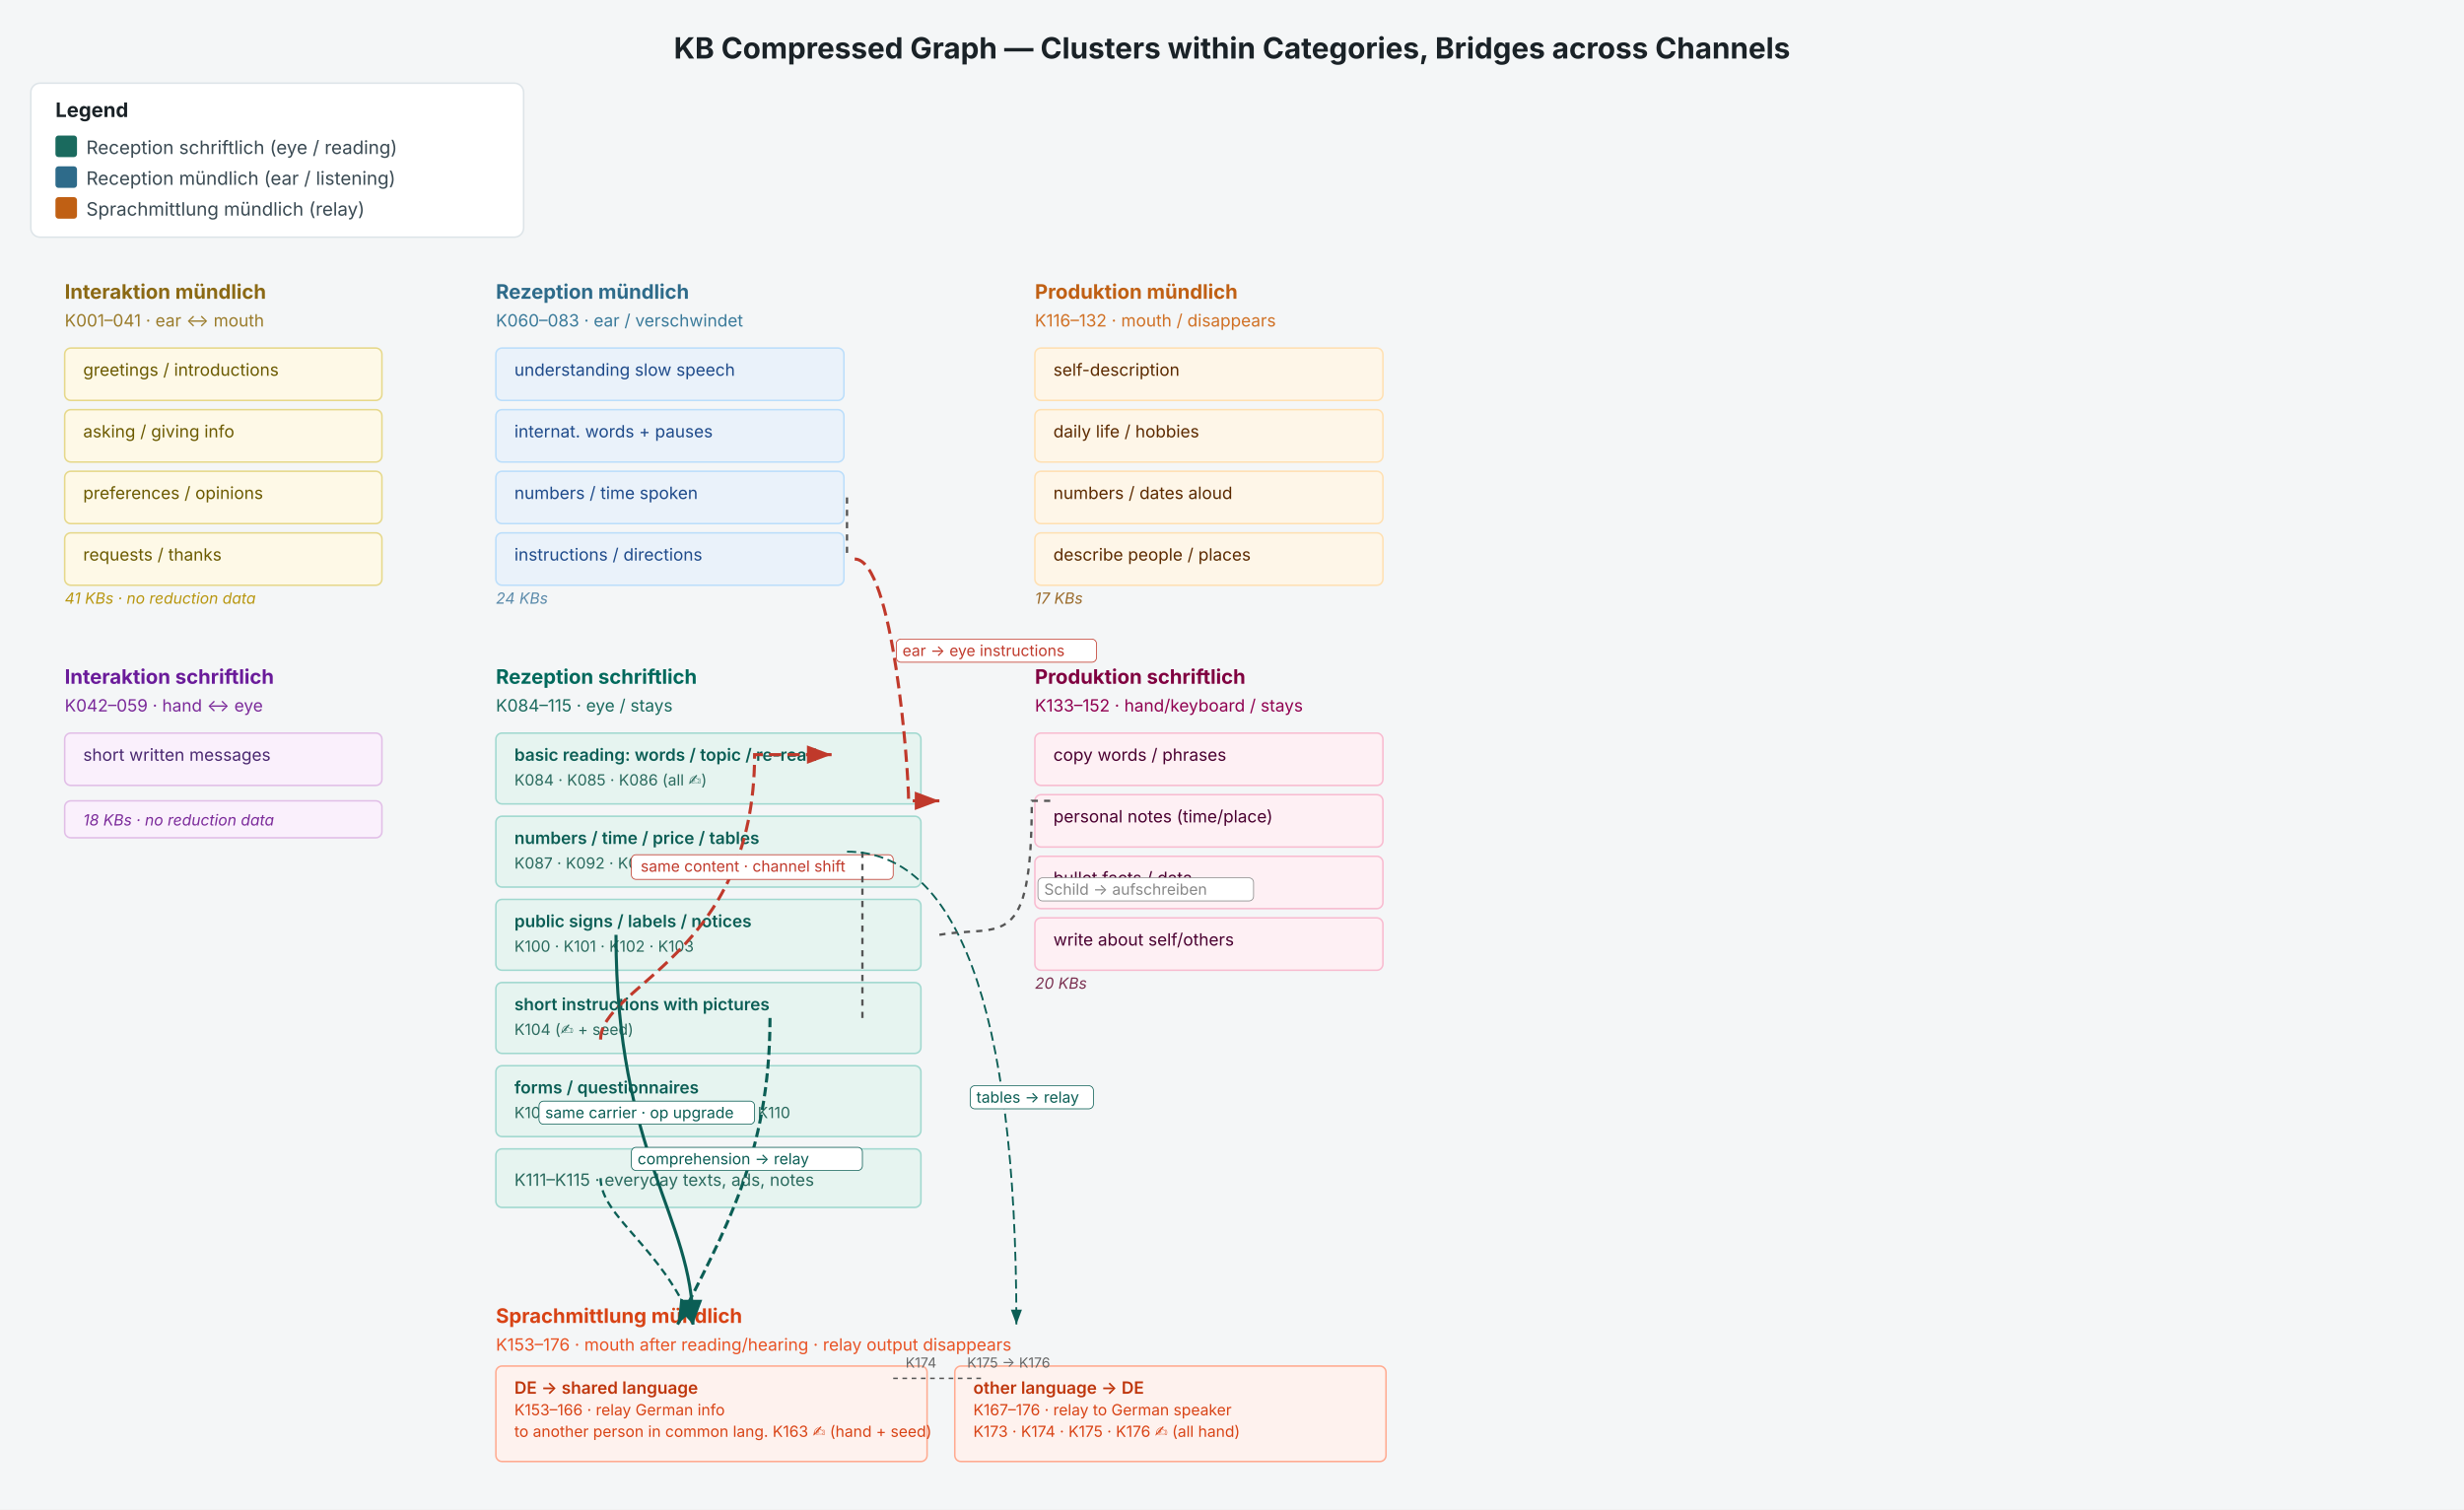
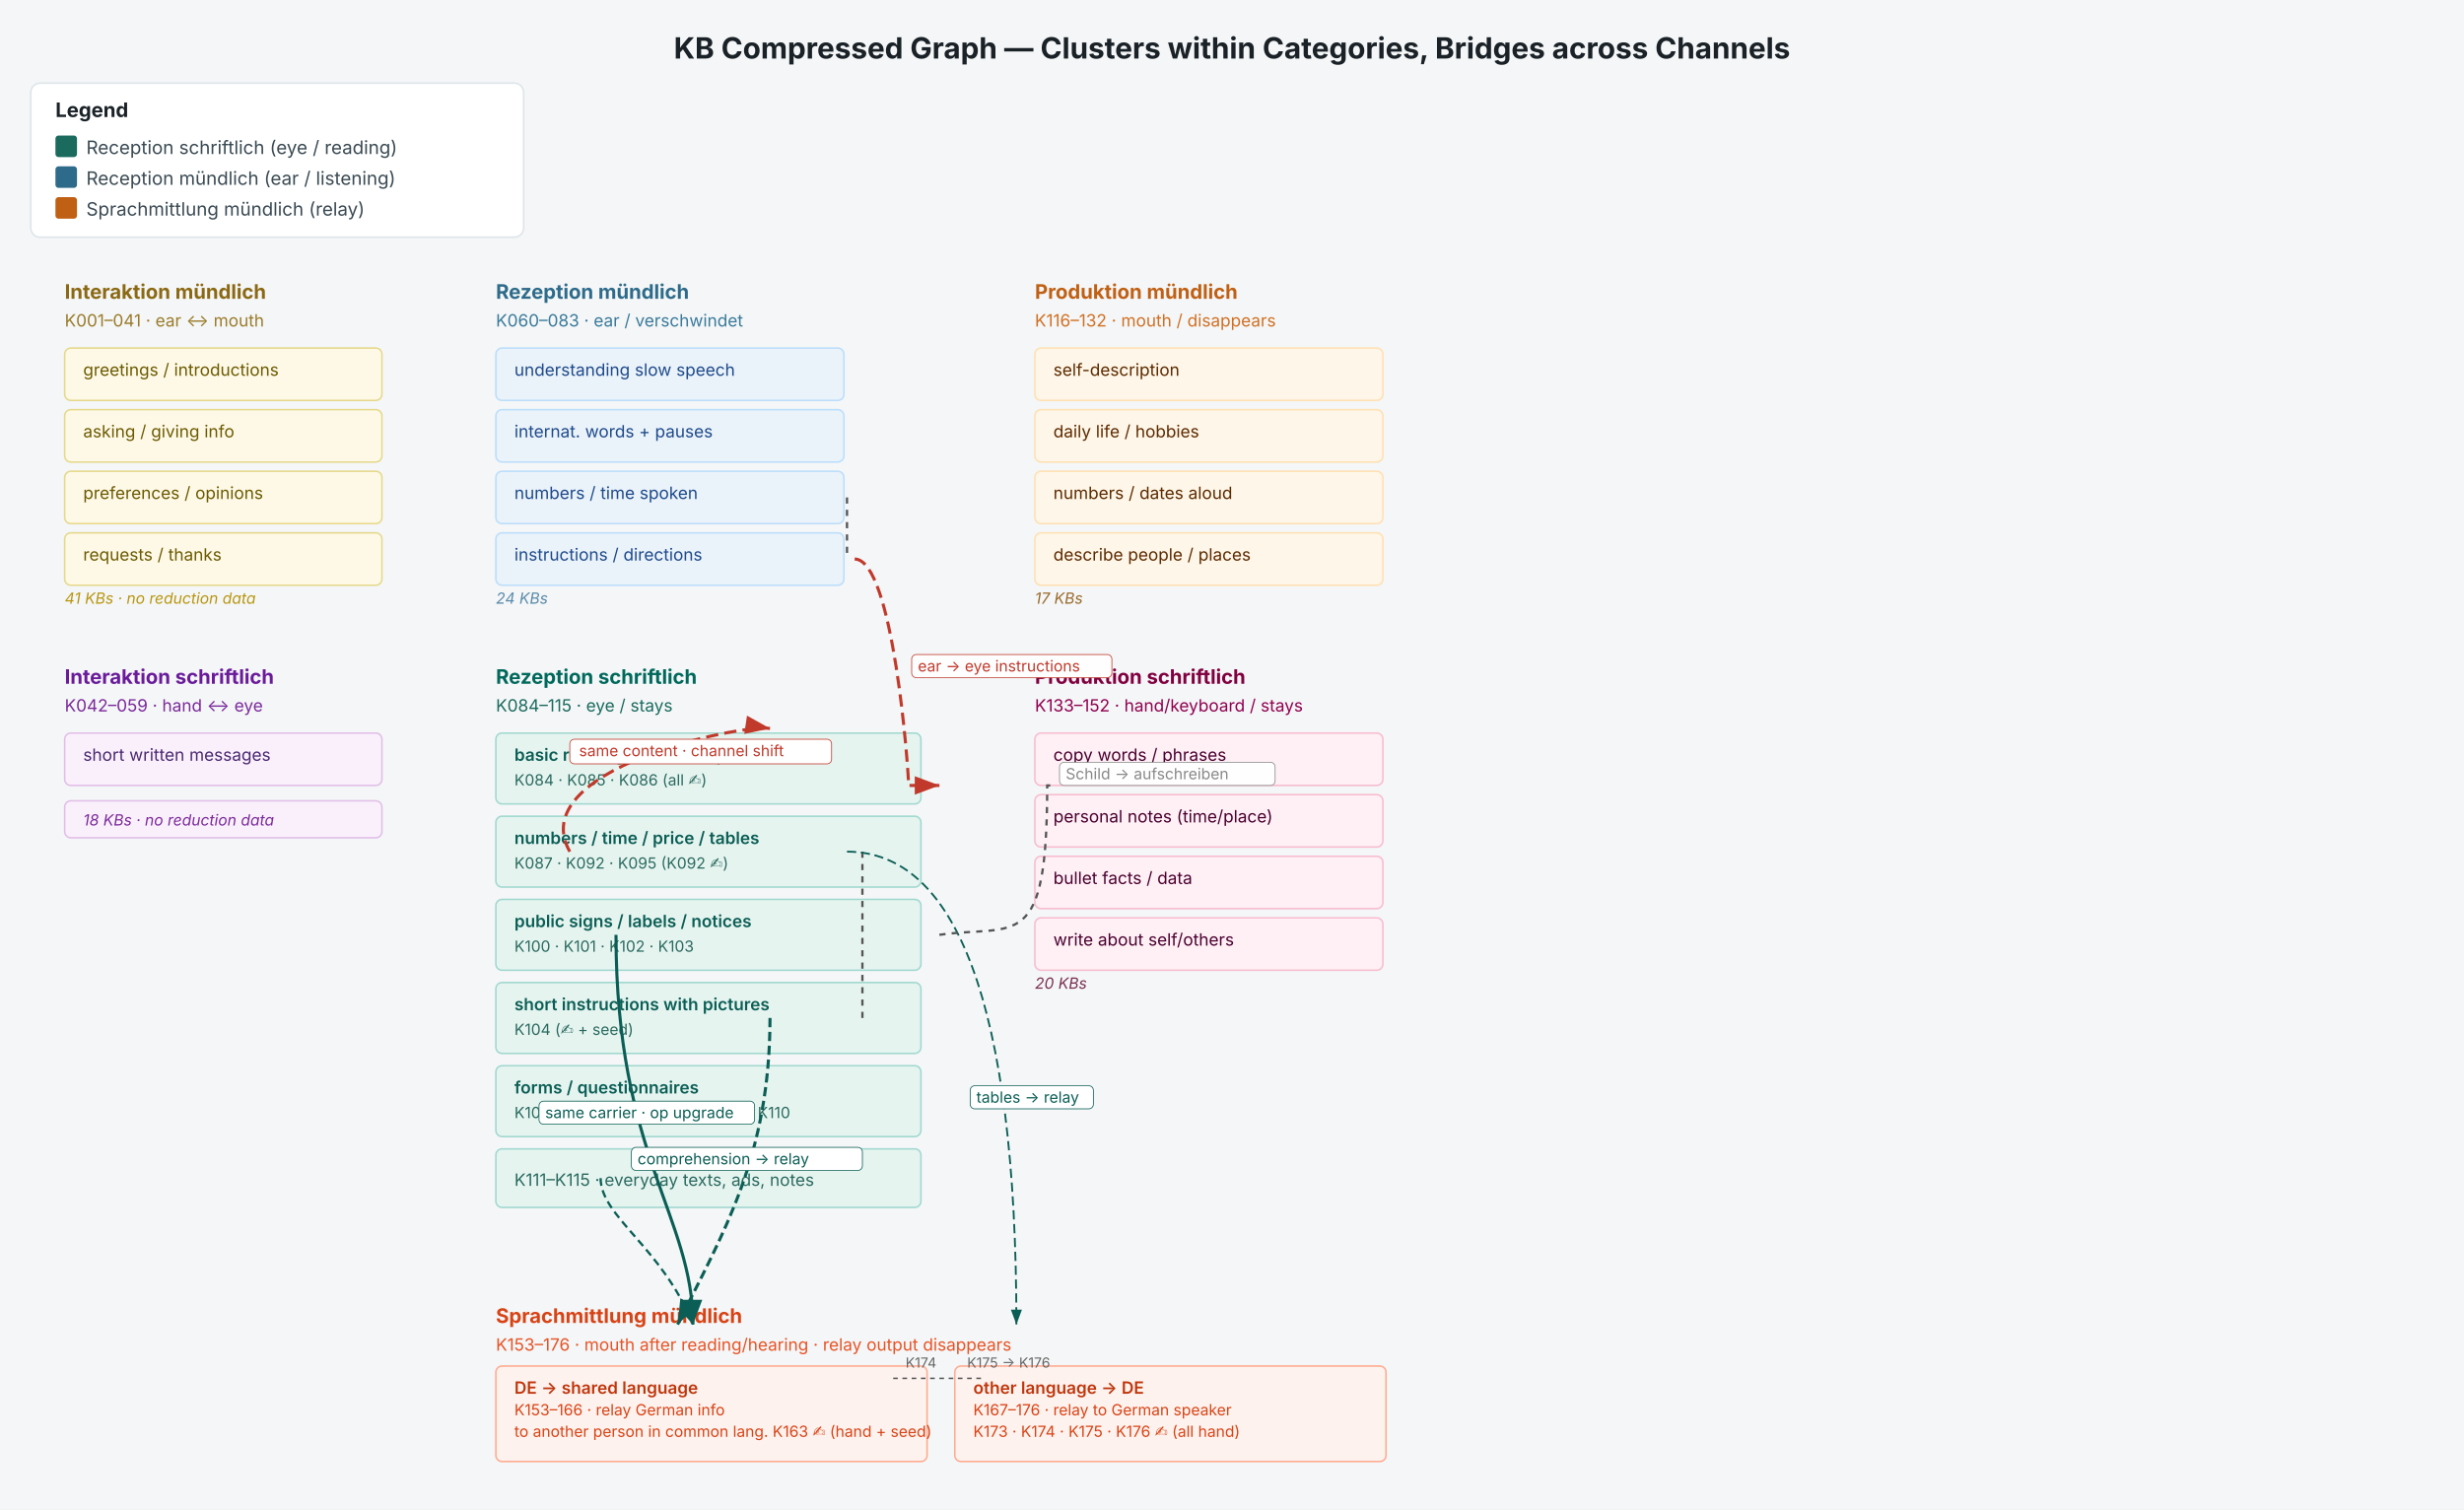
<svg xmlns="http://www.w3.org/2000/svg" viewBox="0 0 1600 980" font-family="-apple-system, Segoe UI, sans-serif">
  <defs>
    <marker id="arrow" markerWidth="8" markerHeight="6" refX="8" refY="3" orient="auto">
      <path d="M0,0 L8,3 L0,6 Z" fill="#555" />
    </marker>
    <marker id="arrow-red" markerWidth="8" markerHeight="6" refX="8" refY="3" orient="auto">
      <path d="M0,0 L8,3 L0,6 Z" fill="#c0392b" />
    </marker>
    <marker id="arrow-green" markerWidth="8" markerHeight="6" refX="8" refY="3" orient="auto">
      <path d="M0,0 L8,3 L0,6 Z" fill="#0b5e55" />
    </marker>
    <filter id="shadow" x="-02" y="-02" width="1.4" height="1.4">
      <feDropShadow dx="0" dy="1" stdDeviation="2" flood-opacity="0.12" />
    </filter>
  </defs>
  <rect width="1600" height="980" fill="#f4f6f7" />
  <text x="800" y="38" text-anchor="middle" font-size="19" font-weight="700" fill="#1a2227">KB Compressed Graph — Clusters within Categories, Bridges across Channels</text>
  <g transform="translate(20,54)">
    <rect x="0" y="0" width="320" height="100" rx="6" fill="#fff" stroke="#dde4e8" />
    <text x="16" y="22" font-size="13" font-weight="700" fill="#1a2227">Legend</text>
    <rect x="16" y="34" width="14" height="14" rx="2" fill="#1a6a5e" />
    <text x="36" y="46" font-size="12" fill="#3a4a53">Reception schriftlich (eye / reading)</text>
    <rect x="16" y="54" width="14" height="14" rx="2" fill="#2e6b8a" />
    <text x="36" y="66" font-size="12" fill="#3a4a53">Reception mündlich (ear / listening)</text>
    <rect x="16" y="74" width="14" height="14" rx="2" fill="#c06014" />
    <text x="36" y="86" font-size="12" fill="#3a4a53">Sprachmittlung mündlich (relay)</text>
  </g>
  <g transform="translate(30,170)">
    <rect x="0" y="0" width="230" height="230" rx="8" fill="#fff3e0" stroke="#e8c87a" stroke-width="1.5" filter="url(#shadow)" />
    <text x="12" y="24" font-size="13" font-weight="700" fill="#8b6914">Interaktion mündlich</text>
    <text x="12" y="42" font-size="11" fill="#9a7b2a">K001–041 · ear ↔ mouth</text>
    <rect x="12" y="56" width="206" height="34" rx="4" fill="#fef9e7" stroke="#e6d88a" />
    <text x="24" y="74" font-size="11" fill="#6b5a00">greetings / introductions</text>
    <rect x="12" y="96" width="206" height="34" rx="4" fill="#fef9e7" stroke="#e6d88a" />
    <text x="24" y="114" font-size="11" fill="#6b5a00">asking / giving info</text>
    <rect x="12" y="136" width="206" height="34" rx="4" fill="#fef9e7" stroke="#e6d88a" />
    <text x="24" y="154" font-size="11" fill="#6b5a00">preferences / opinions</text>
    <rect x="12" y="176" width="206" height="34" rx="4" fill="#fef9e7" stroke="#e6d88a" />
    <text x="24" y="194" font-size="11" fill="#6b5a00">requests / thanks</text>
    <text x="12" y="222" font-size="10" fill="#b8960f" font-style="italic">41 KBs · no reduction data</text>
  </g>
  <g transform="translate(30,420)">
    <rect x="0" y="0" width="230" height="140" rx="8" fill="#f3e5f5" stroke="#ce93d8" stroke-width="1.5" filter="url(#shadow)" />
    <text x="12" y="24" font-size="13" font-weight="700" fill="#6a1b9a">Interaktion schriftlich</text>
    <text x="12" y="42" font-size="11" fill="#7b2a9a">K042–059 · hand ↔ eye</text>
    <rect x="12" y="56" width="206" height="34" rx="4" fill="#faf0fc" stroke="#e1bee7" />
    <text x="24" y="74" font-size="11" fill="#4a2870">short written messages</text>
    <rect x="12" y="100" width="206" height="24" rx="4" fill="#faf0fc" stroke="#e1bee7" />
    <text x="24" y="116" font-size="10" fill="#7b2a9a" font-style="italic">18 KBs · no reduction data</text>
  </g>
  <g transform="translate(310,170)">
    <rect x="0" y="0" width="250" height="230" rx="8" fill="#e3f2fd" stroke="#90caf9" stroke-width="1.5" filter="url(#shadow)" />
    <text x="12" y="24" font-size="13" font-weight="700" fill="#2e6b8a">Rezeption mündlich</text>
    <text x="12" y="42" font-size="11" fill="#3a7a9a">K060–083 · ear / verschwindet</text>
    <rect x="12" y="56" width="226" height="34" rx="4" fill="#eaf2fa" stroke="#bbdefb" />
    <text x="24" y="74" font-size="11" fill="#1e4a8a">understanding slow speech</text>
    <rect x="12" y="96" width="226" height="34" rx="4" fill="#eaf2fa" stroke="#bbdefb" />
    <text x="24" y="114" font-size="11" fill="#1e4a8a">internat. words + pauses</text>
    <rect x="12" y="136" width="226" height="34" rx="4" fill="#eaf2fa" stroke="#bbdefb" />
    <text x="24" y="154" font-size="11" fill="#1e4a8a">numbers / time spoken</text>
    <rect x="12" y="176" width="226" height="34" rx="4" fill="#eaf2fa" stroke="#bbdefb" />
    <text x="24" y="194" font-size="11" fill="#1e4a8a">instructions / directions</text>
    <text x="12" y="222" font-size="10" fill="#5a8aaa" font-style="italic">24 KBs</text>
  </g>
  <g transform="translate(310,420)">
    <rect x="0" y="0" width="300" height="380" rx="8" fill="#e0f2f1" stroke="#80cbc4" stroke-width="1.5" filter="url(#shadow)" />
    <text x="12" y="24" font-size="13" font-weight="700" fill="#00695c">Rezeption schriftlich</text>
    <text x="12" y="42" font-size="11" fill="#1a6a5e">K084–115 · eye / stays</text>
    <rect x="12" y="56" width="276" height="46" rx="4" fill="#e6f4f0" stroke="#a0d8cf" />
    <text x="24" y="74" font-size="11" font-weight="600" fill="#0b5e55">basic reading: words / topic / re-read</text>
    <text x="24" y="90" font-size="10" fill="#2a6a5e">K084 · K085 · K086  (all ✍)</text>
    <rect x="12" y="110" width="276" height="46" rx="4" fill="#e6f4f0" stroke="#a0d8cf" />
    <text x="24" y="128" font-size="11" font-weight="600" fill="#0b5e55">numbers / time / price / tables</text>
    <text x="24" y="144" font-size="10" fill="#2a6a5e">K087 · K092 · K095  (K092 ✍)</text>
    <rect x="12" y="164" width="276" height="46" rx="4" fill="#e6f4f0" stroke="#a0d8cf" />
    <text x="24" y="182" font-size="11" font-weight="600" fill="#0b5e55">public signs / labels / notices</text>
    <text x="24" y="198" font-size="10" fill="#2a6a5e">K100 · K101 · K102 · K103</text>
    <rect x="12" y="218" width="276" height="46" rx="4" fill="#e6f4f0" stroke="#a0d8cf" />
    <text x="24" y="236" font-size="11" font-weight="600" fill="#0b5e55">short instructions with pictures</text>
    <text x="24" y="252" font-size="10" fill="#2a6a5e">K104  (✍ + seed)</text>
    <rect x="12" y="272" width="276" height="46" rx="4" fill="#e6f4f0" stroke="#a0d8cf" />
    <text x="24" y="290" font-size="11" font-weight="600" fill="#0b5e55">forms / questionnaires</text>
    <text x="24" y="306" font-size="10" fill="#2a6a5e">K105 · K106 · K107 · K108 · K109 · K110</text>
    <rect x="12" y="326" width="276" height="38" rx="4" fill="#e6f4f0" stroke="#a0d8cf" />
    <text x="24" y="350" font-size="11" fill="#2a6a5e">K111–K115 · everyday texts, ads, notes</text>
  </g>
  <g transform="translate(660,170)">
    <rect x="0" y="0" width="250" height="230" rx="8" fill="#fff8e1" stroke="#ffcc80" stroke-width="1.5" filter="url(#shadow)" />
    <text x="12" y="24" font-size="13" font-weight="700" fill="#c06014">Produktion mündlich</text>
    <text x="12" y="42" font-size="11" fill="#d07024">K116–132 · mouth / disappears</text>
    <rect x="12" y="56" width="226" height="34" rx="4" fill="#fef6e8" stroke="#ffe0b2" />
    <text x="24" y="74" font-size="11" fill="#5c2a00">self-description</text>
    <rect x="12" y="96" width="226" height="34" rx="4" fill="#fef6e8" stroke="#ffe0b2" />
    <text x="24" y="114" font-size="11" fill="#5c2a00">daily life / hobbies</text>
    <rect x="12" y="136" width="226" height="34" rx="4" fill="#fef6e8" stroke="#ffe0b2" />
    <text x="24" y="154" font-size="11" fill="#5c2a00">numbers / dates aloud</text>
    <rect x="12" y="176" width="226" height="34" rx="4" fill="#fef6e8" stroke="#ffe0b2" />
    <text x="24" y="194" font-size="11" fill="#5c2a00">describe people / places</text>
    <text x="12" y="222" font-size="10" fill="#9a6a2a" font-style="italic">17 KBs</text>
  </g>
  <g transform="translate(660,420)">
    <rect x="0" y="0" width="250" height="230" rx="8" fill="#fce4ec" stroke="#f48fb1" stroke-width="1.5" filter="url(#shadow)" />
    <text x="12" y="24" font-size="13" font-weight="700" fill="#800040">Produktion schriftlich</text>
    <text x="12" y="42" font-size="11" fill="#900050">K133–152 · hand/keyboard / stays</text>
    <rect x="12" y="56" width="226" height="34" rx="4" fill="#fef0f4" stroke="#f8bbd0" />
    <text x="24" y="74" font-size="11" fill="#4a0030">copy words / phrases</text>
    <rect x="12" y="96" width="226" height="34" rx="4" fill="#fef0f4" stroke="#f8bbd0" />
    <text x="24" y="114" font-size="11" fill="#4a0030">personal notes (time/place)</text>
    <rect x="12" y="136" width="226" height="34" rx="4" fill="#fef0f4" stroke="#f8bbd0" />
    <text x="24" y="154" font-size="11" fill="#4a0030">bullet facts / data</text>
    <rect x="12" y="176" width="226" height="34" rx="4" fill="#fef0f4" stroke="#f8bbd0" />
    <text x="24" y="194" font-size="11" fill="#4a0030">write about self/others</text>
    <text x="12" y="222" font-size="10" fill="#7a3050" font-style="italic">20 KBs</text>
  </g>
  <g transform="translate(310,835)">
    <rect x="0" y="0" width="600" height="125" rx="8" fill="#fbe9e7" stroke="#ff8a65" stroke-width="1.5" filter="url(#shadow)" />
    <text x="12" y="24" font-size="13" font-weight="700" fill="#d84315">Sprachmittlung mündlich</text>
    <text x="12" y="42" font-size="11" fill="#e85325">K153–176 · mouth after reading/hearing · relay output disappears</text>
    <rect x="12" y="52" width="280" height="62" rx="4" fill="#fef2ee" stroke="#ffab91" />
    <text x="24" y="70" font-size="11" font-weight="600" fill="#bf360c">DE → shared language</text>
    <text x="24" y="84" font-size="10" fill="#d84315">K153–166 · relay German info</text>
    <text x="24" y="98" font-size="10" fill="#d84315">to another person in common lang.  K163 ✍ (hand + seed)</text>
    <rect x="310" y="52" width="280" height="62" rx="4" fill="#fef2ee" stroke="#ffab91" />
    <text x="322" y="70" font-size="11" font-weight="600" fill="#bf360c">other language → DE</text>
    <text x="322" y="84" font-size="10" fill="#d84315">K167–176 · relay to German speaker</text>
    <text x="322" y="98" font-size="10" fill="#d84315">K173 · K174 · K175 · K176 ✍ (all hand)</text>
  </g>
-   <path d="M390,675 C390,640 490,620 490,490 L540,490" fill="none" stroke="#c0392b" stroke-width="2" stroke-dasharray="8,4" marker-end="url(#arrow-red)" />
-   <rect x="410" y="555" width="170" height="16" rx="3" fill="#fff" stroke="#c0392b" stroke-width="0.5" />
-   <text x="416" y="566" font-size="10" fill="#c0392b">same content · channel shift</text>
+   <path d="M370,553 C340,500 480,470 500,473" fill="none" stroke="#c0392b" stroke-width="2" stroke-dasharray="8,4" marker-end="url(#arrow-red)" />
+   <rect x="370" y="480" width="170" height="16" rx="3" fill="#fff" stroke="#c0392b" stroke-width="0.5" />
+   <text x="376" y="491" font-size="10" fill="#c0392b">same content · channel shift</text>
  <path d="M400,607 C400,750 450,790 450,860" fill="none" stroke="#0b5e55" stroke-width="2" marker-end="url(#arrow-green)" />
  <rect x="350" y="715" width="140" height="15" rx="3" fill="#fff" stroke="#0b5e55" stroke-width="0.5" />
  <text x="354" y="726" font-size="10" fill="#0b5e55">same carrier · op upgrade</text>
  <path d="M500,661 C500,750 470,800 440,860" fill="none" stroke="#0b5e55" stroke-width="2" stroke-dasharray="6,3" marker-end="url(#arrow-green)" />
  <rect x="410" y="745" width="150" height="15" rx="3" fill="#fff" stroke="#0b5e55" stroke-width="0.5" />
  <text x="414" y="756" font-size="10" fill="#0b5e55">comprehension → relay</text>
  <line x1="560" y1="553" x2="560" y2="661" stroke="#555" stroke-width="1.5" stroke-dasharray="4,4" />
-   <path d="M555,363 C580,363 590,500 590,520 L610,520" fill="none" stroke="#c0392b" stroke-width="2" stroke-dasharray="8,4" marker-end="url(#arrow-red)" />
-   <rect x="582" y="415" width="130" height="15" rx="3" fill="#fff" stroke="#c0392b" stroke-width="0.5" />
-   <text x="586" y="426" font-size="10" fill="#c0392b">ear → eye instructions</text>
+   <path d="M555,363 C580,363 590,500 590,510 L610,510" fill="none" stroke="#c0392b" stroke-width="2" stroke-dasharray="8,4" marker-end="url(#arrow-red)" />
+   <rect x="592" y="425" width="130" height="15" rx="3" fill="#fefefe" stroke="#c0392b" stroke-width="0.5" />
+   <text x="596" y="436" font-size="10" fill="#c0392b">ear → eye instructions</text>
  <line x1="550" y1="323" x2="550" y2="363" stroke="#555" stroke-width="1.5" stroke-dasharray="4,4" />
  <path d="M390,765 C390,790 430,810 450,860" fill="none" stroke="#0b5e55" stroke-width="1.5" stroke-dasharray="5,3" marker-end="url(#arrow-green)" />
  <path d="M580,895 C600,895 620,895 640,895" fill="none" stroke="#555" stroke-width="1" stroke-dasharray="3,3" />
  <text x="588" y="888" font-size="9" fill="#666">K174</text>
  <text x="628" y="888" font-size="9" fill="#666">K175 → K176</text>
  <path d="M550,553 C620,553 660,650 660,860" fill="none" stroke="#0b5e55" stroke-width="1.2" stroke-dasharray="6,3" marker-end="url(#arrow-green)" />
  <rect x="630" y="705" width="80" height="15" rx="3" fill="#fff" stroke="#0b5e55" stroke-width="0.5" />
  <text x="634" y="716" font-size="10" fill="#0b5e55">tables → relay</text>
-   <path d="M610,607 C650,600 670,620 670,520 L685,520" fill="none" stroke="#555" stroke-width="1.5" stroke-dasharray="4,4" />
-   <rect x="674" y="570" width="140" height="15" rx="3" fill="#fff" stroke="#888" stroke-width="0.5" />
-   <text x="678" y="581" font-size="10" fill="#888">Schild → aufschreiben</text>
+   <path d="M610,607 C660,600 680,620 680,510 L685,510" fill="none" stroke="#555" stroke-width="1.5" stroke-dasharray="4,4" />
+   <rect x="688" y="495" width="140" height="15" rx="3" fill="#fefefe" stroke="#888" stroke-width="0.5" />
+   <text x="692" y="506" font-size="10" fill="#888">Schild → aufschreiben</text>
</svg>
